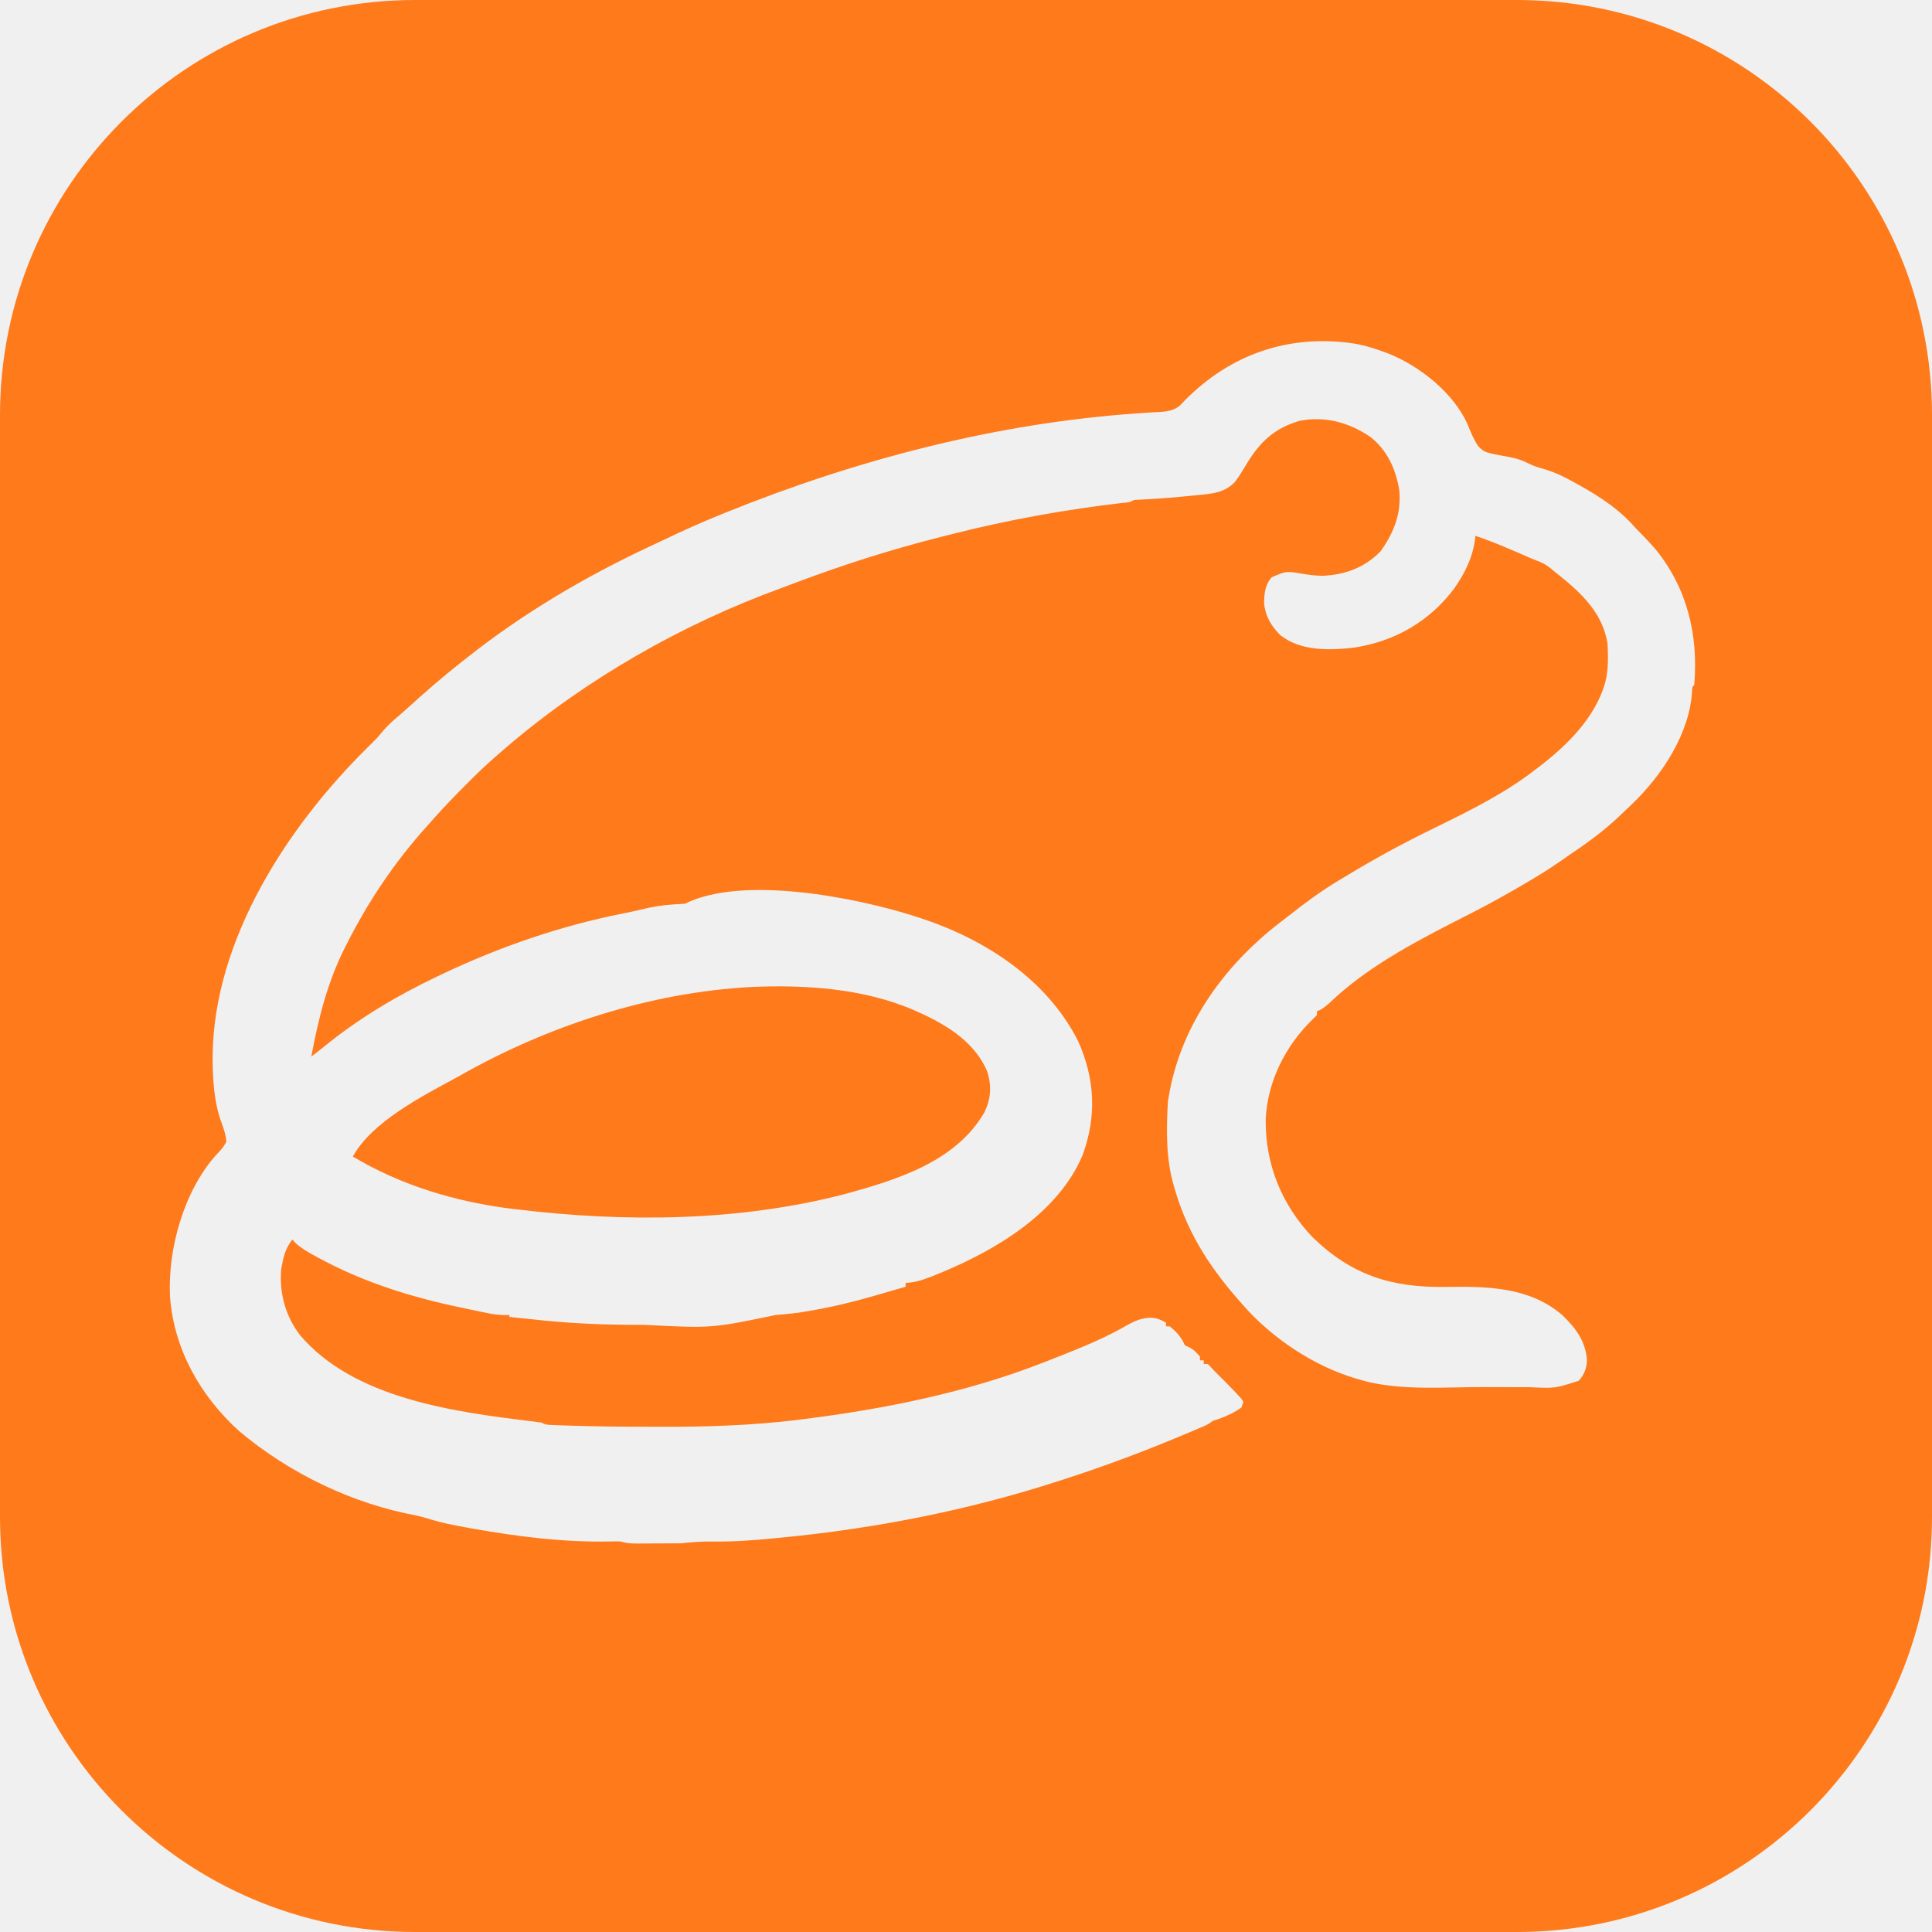
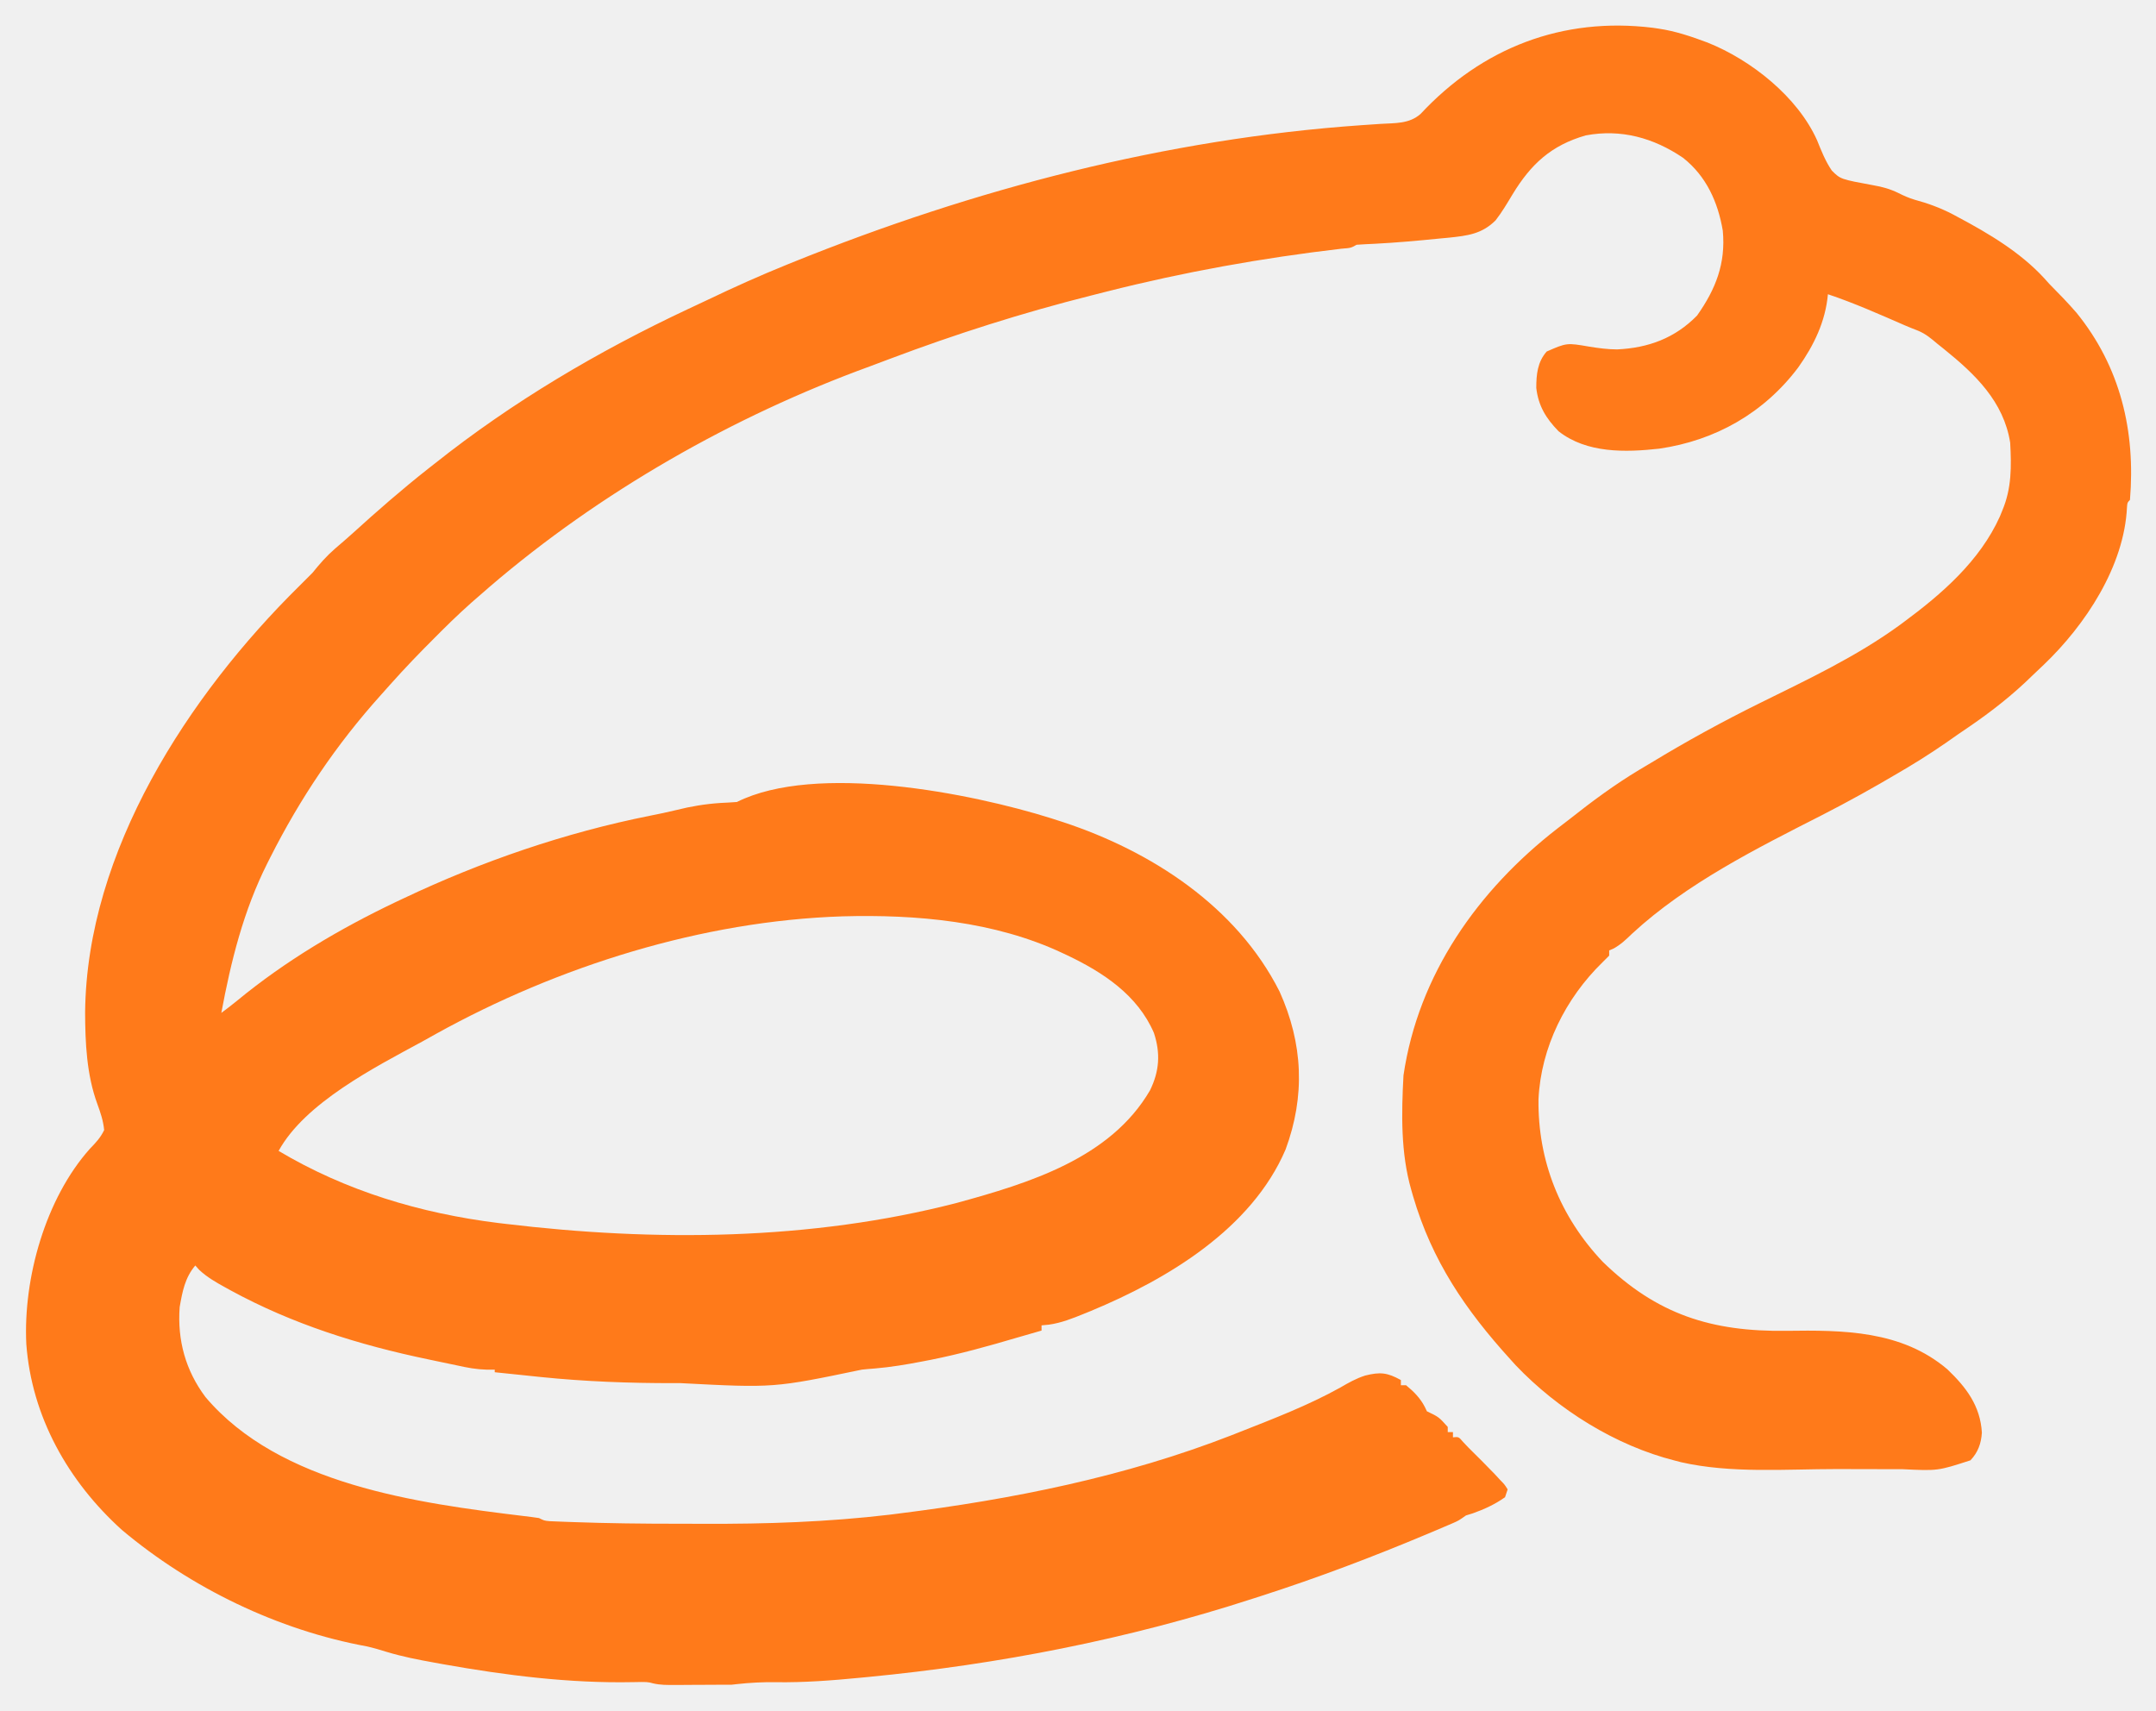
- <svg xmlns="http://www.w3.org/2000/svg" viewBox="0 0 1024 1024" role="img" aria-label="Brekeke Flow Builder">
-   <mask id="brekeke-frog-knockout">
-     <rect width="1024" height="1024" fill="#fff" />
-     <path transform="translate(80,0)" fill="#000" d="M545.543 214.777 C541.157 218.611 535.833 218.228 530.211 218.578 C528.632 218.684 527.053 218.791 525.474 218.899 C524.644 218.956 523.814 219.012 522.959 219.07 C447.982 224.281 374.131 243.571 304.562 271.688 C303.803 271.994 303.044 272.3 302.262 272.615 C291.963 276.785 281.875 281.309 271.857 286.113 C269.297 287.336 266.725 288.533 264.152 289.73 C229.734 305.883 196.803 325.314 167 349 C166.167 349.651 165.335 350.302 164.477 350.973 C154.406 358.909 144.729 367.35 135.246 375.977 C133.09 377.919 130.895 379.805 128.688 381.688 C125.387 384.557 122.739 387.595 120 391 C118.347 392.68 116.679 394.346 115 396 C72.311 438.072 33.314 497.925 32.688 559.688 C32.715 571.461 33.271 583.772 37.371 594.934 C38.616 598.366 39.65 601.364 40 605 C38.591 607.935 36.824 609.803 34.559 612.137 C17.461 631.271 8.888 661.88 10.102 687.123 C12.146 715.074 26.187 739.936 46.812 758.562 C73.388 780.901 106.781 797.056 140.977 803.305 C143.561 803.899 146.016 804.619 148.543 805.414 C154.513 807.231 160.552 808.391 166.688 809.5 C167.87 809.715 169.053 809.93 170.271 810.152 C194.276 814.429 218.794 817.516 243.216 817.014 C248.659 816.909 248.659 816.909 250.852 817.496 C253.614 818.144 256.171 818.112 259.008 818.098 C260.159 818.094 261.31 818.091 262.496 818.088 C263.694 818.08 264.891 818.071 266.125 818.062 C267.33 818.058 268.536 818.053 269.777 818.049 C272.852 818.037 275.926 818.019 279 818 C279.66 818 280.32 818 281 818 C281.65 817.928 282.299 817.856 282.969 817.781 C287.974 817.225 292.889 816.965 297.928 817.042 C308.864 817.201 319.623 816.376 330.5 815.312 C331.43 815.224 332.361 815.135 333.319 815.043 C383.528 810.212 432.994 800.577 481 785 C482.096 784.648 483.192 784.296 484.322 783.934 C506.093 776.931 527.361 768.872 548.438 760 C549.552 759.531 550.666 759.062 551.815 758.579 C552.844 758.14 553.873 757.702 554.934 757.25 C555.842 756.863 556.75 756.477 557.685 756.078 C560.191 754.982 560.191 754.982 563 753 C563.866 752.732 564.732 752.464 565.625 752.188 C570.006 750.646 574.201 748.695 578 746 C578.33 745.01 578.66 744.02 579 743 C577.847 741.129 577.847 741.129 576.062 739.312 C575.096 738.263 575.096 738.263 574.109 737.191 C570.789 733.742 567.417 730.353 564 727 C563.303 726.263 562.605 725.525 561.887 724.766 C560.187 722.772 560.187 722.772 558 723 C558 722.34 558 721.68 558 721 C557.34 721 556.68 721 556 721 C556 720.34 556 719.68 556 719 C552.56 715.177 552.56 715.177 548 713 C547.732 712.443 547.464 711.886 547.188 711.312 C545.467 707.962 542.914 705.376 540 703 C539.34 703 538.68 703 538 703 C538 702.34 538 701.68 538 701 C532.774 698.109 530.038 697.839 524.304 699.269 C520.865 700.36 517.844 702.059 514.75 703.875 C502.378 710.752 489.145 715.815 476 721 C475.024 721.386 474.047 721.772 473.042 722.169 C432.137 738.136 388.7 746.817 345.25 752.25 C343.483 752.476 343.483 752.476 341.679 752.708 C317.914 755.517 294.083 756.319 270.173 756.206 C266.838 756.19 263.504 756.185 260.169 756.186 C246.831 756.185 233.506 756.034 220.176 755.551 C218.521 755.493 218.521 755.493 216.833 755.434 C215.827 755.393 214.822 755.352 213.786 755.31 C212.906 755.274 212.026 755.239 211.119 755.202 C209 755 209 755 207 754 C205.081 753.708 203.155 753.462 201.227 753.238 C160.209 748.254 107.38 741.163 78.91 707.531 C71.247 697.292 68.076 685.681 69 673 C70.045 667.021 71.017 661.72 75 657 C75.509 657.571 76.018 658.142 76.543 658.73 C79.522 661.482 82.78 663.375 86.312 665.312 C87.375 665.9 87.375 665.9 88.46 666.5 C112.385 679.567 137.901 687.53 164.499 693.066 C166.08 693.396 167.661 693.729 169.241 694.064 C171.532 694.55 173.824 695.028 176.117 695.504 C176.817 695.654 177.518 695.804 178.239 695.958 C182.223 696.776 185.935 697.152 190 697 C190 697.33 190 697.66 190 698 C193.942 698.415 197.885 698.823 201.829 699.227 C203.804 699.43 205.779 699.638 207.754 699.846 C224.707 701.575 241.587 702.205 258.625 702.188 C259.552 702.188 260.479 702.188 261.434 702.188 C297.18 704.046 297.18 704.046 331 697 C332.619 696.82 334.242 696.684 335.867 696.57 C342.039 696.05 348.047 695.049 354.125 693.875 C355.237 693.661 356.349 693.448 357.495 693.227 C368.668 690.998 379.58 687.973 390.498 684.741 C393.659 683.805 396.828 682.9 400 682 C400 681.34 400 680.68 400 680 C401.446 679.859 401.446 679.859 402.922 679.715 C407.64 679.032 411.853 677.354 416.25 675.562 C417.12 675.21 417.989 674.857 418.885 674.494 C448.336 662.269 480.657 642.957 493.715 612.477 C501.326 591.887 500.436 571.803 491.391 551.75 C474.875 519.09 442.208 497.935 408.31 486.745 C407.548 486.499 406.785 486.253 406 486 C405.27 485.764 404.54 485.529 403.788 485.286 C372.877 475.554 313.315 463.843 283 479 C280.898 479.158 278.793 479.277 276.688 479.375 C270.767 479.765 265.311 480.684 259.566 482.129 C256.252 482.938 252.939 483.623 249.594 484.282 C217.025 490.782 184.986 501.787 155 516 C154.039 516.454 153.078 516.908 152.087 517.375 C130.425 527.688 109.561 540.041 91.016 555.344 C89.051 556.958 87.038 558.481 85 560 C88.707 540.074 93.531 520.684 102.688 502.5 C103.041 501.797 103.395 501.093 103.76 500.368 C115.297 477.533 129.176 456.915 146.303 437.885 C147.553 436.497 148.796 435.101 150.034 433.702 C155.519 427.538 161.215 421.633 167.062 415.812 C167.909 414.962 168.755 414.112 169.627 413.236 C174.589 408.282 179.662 403.545 185 399 C186.021 398.111 187.042 397.222 188.062 396.332 C230.451 359.975 281.523 330.853 333.955 311.745 C336.547 310.8 339.124 309.816 341.703 308.836 C367.088 299.26 392.719 291.12 419.032 284.496 C421.013 283.997 422.994 283.493 424.974 282.988 C454.648 275.468 484.809 270.058 515.215 266.508 C518.8 266.235 518.8 266.235 521 265 C523.289 264.835 525.582 264.72 527.875 264.625 C536.169 264.201 544.425 263.458 552.688 262.625 C553.905 262.511 555.122 262.397 556.376 262.28 C563.521 261.535 569.105 260.895 574.375 255.625 C576.849 252.452 578.857 249.001 580.938 245.562 C587.92 234.101 595.661 226.821 609 223 C622.551 220.444 635.1 223.959 646.371 231.609 C655.293 238.65 659.753 248.577 661.625 259.562 C662.818 272.19 658.896 282.064 651.75 292.188 C643.268 300.862 633.044 304.617 621.062 305.188 C617.425 305.175 613.956 304.707 610.368 304.128 C601.7 302.634 601.7 302.634 594 306 C590.46 310.012 590 314.807 590 320 C590.801 326.884 593.726 331.67 598.562 336.625 C609.379 345.135 624.259 344.745 637.188 343.312 C658.759 340.2 677.456 329.595 690.594 312.13 C696.638 303.61 701.067 294.473 702 284 C712.14 287.396 721.882 291.745 731.679 296.01 C733.319 296.71 734.974 297.373 736.639 298.01 C739.568 299.238 741.584 300.946 744 303 C744.874 303.697 745.748 304.395 746.648 305.113 C758.517 314.686 769.49 325.182 772 341 C772.506 350.065 772.585 358.505 769 367 C768.524 368.174 768.524 368.174 768.039 369.371 C760.337 386.44 745.759 399.11 731 410 C730.447 410.408 729.893 410.817 729.323 411.237 C712.828 423.204 694.146 431.99 675.926 440.987 C661.576 448.074 647.686 455.686 634 464 C632.523 464.88 631.045 465.759 629.566 466.637 C620.153 472.297 611.449 478.729 602.844 485.547 C601.306 486.759 599.749 487.945 598.188 489.125 C567.583 512.844 544.701 545.245 539 584 C538.212 598.654 537.905 613.805 542 628 C542.347 629.215 542.347 629.215 542.7 630.454 C549.965 655.228 562.779 674.035 580 693 C580.697 693.771 581.395 694.542 582.113 695.336 C598.332 712.353 620.451 726.191 643.25 731.938 C644.389 732.237 644.389 732.237 645.551 732.542 C664.774 736.926 685.84 735.188 705.46 735.185 C709.372 735.185 713.283 735.199 717.195 735.216 C720.255 735.227 723.314 735.229 726.374 735.229 C727.816 735.23 729.258 735.234 730.7 735.242 C744.227 735.89 744.227 735.89 756.741 731.827 C759.631 728.795 760.868 725.349 761.129 721.203 C760.524 710.861 755.104 703.79 747.875 696.875 C730.282 681.921 707.857 681.784 686.039 682.096 C657.349 682.479 636.343 675.856 615.496 655.562 C599.18 638.31 590.553 616.902 590.852 593.137 C591.792 573.268 601.246 554.387 615.438 540.562 C616.283 539.717 617.129 538.871 618 538 C618 537.34 618 536.68 618 536 C618.559 535.763 619.119 535.526 619.695 535.281 C622.529 533.706 624.536 531.746 626.875 529.5 C647.717 510.265 674.679 496.797 699.775 484.018 C709.812 478.887 719.616 473.43 729.312 467.688 C730.426 467.03 731.54 466.373 732.688 465.696 C739.334 461.726 745.702 457.497 752 453 C753.41 452.034 754.823 451.072 756.238 450.113 C764.969 444.142 772.972 437.856 780.521 430.444 C781.959 429.04 783.427 427.666 784.895 426.293 C800.885 411.018 815.81 388.476 816.859 365.758 C817 364 817 364 818 363 C820.184 336.617 814.362 311.961 797.5 291.148 C794.155 287.276 790.596 283.637 787 280 C786.359 279.287 785.719 278.574 785.059 277.84 C775.978 267.946 763.817 260.698 752.062 254.438 C751.307 254.032 750.551 253.627 749.772 253.209 C745.05 250.78 740.38 249.07 735.253 247.683 C733.049 247.015 731.113 246.166 729.062 245.125 C725.893 243.574 722.945 242.759 719.492 242.16 C706.83 239.827 706.83 239.827 703.5 236.502 C701.037 232.911 699.478 228.927 697.853 224.907 C690.372 208.171 672.469 194.003 655.775 187.348 C649.657 185.046 643.484 182.953 637 182 C636.263 181.89 635.525 181.781 634.766 181.668 C600.025 177.411 569.226 189.345 545.543 214.777 Z" />
-     <path transform="translate(403.5547,522.9175)" fill="#fff" d="M0 0 C28.385 -0.79 58.447 1.863 84.445 14.083 C85.07 14.375 85.694 14.667 86.338 14.969 C100.121 21.537 113.349 30.237 119.602 44.77 C122.171 52.566 121.72 59.433 118.105 66.821 C102.889 92.957 71.501 102.499 43.959 110.037 C-12.105 124.569 -72.325 124.979 -129.555 118.083 C-130.885 117.924 -130.885 117.924 -132.241 117.763 C-162.077 114.06 -190.686 105.481 -216.555 90.083 C-206.434 71.613 -179.525 57.927 -161.475 48.131 C-159.694 47.159 -157.927 46.163 -156.16 45.165 C-109.219 19.145 -53.845 1.739 0 0 Z" />
+ <svg xmlns="http://www.w3.org/2000/svg" viewBox="80 171 828 657" role="img" aria-label="Brekeke Flow Builder">
+   <mask id="brekeke-frog">
+     <path transform="translate(80,0)" fill="#fff" d="M545.543 214.777 C541.157 218.611 535.833 218.228 530.211 218.578 C528.632 218.684 527.053 218.791 525.474 218.899 C524.644 218.956 523.814 219.012 522.959 219.07 C447.982 224.281 374.131 243.571 304.562 271.688 C303.803 271.994 303.044 272.3 302.262 272.615 C291.963 276.785 281.875 281.309 271.857 286.113 C269.297 287.336 266.725 288.533 264.152 289.73 C229.734 305.883 196.803 325.314 167 349 C166.167 349.651 165.335 350.302 164.477 350.973 C154.406 358.909 144.729 367.35 135.246 375.977 C133.09 377.919 130.895 379.805 128.688 381.688 C125.387 384.557 122.739 387.595 120 391 C118.347 392.68 116.679 394.346 115 396 C72.311 438.072 33.314 497.925 32.688 559.688 C32.715 571.461 33.271 583.772 37.371 594.934 C38.616 598.366 39.65 601.364 40 605 C38.591 607.935 36.824 609.803 34.559 612.137 C17.461 631.271 8.888 661.88 10.102 687.123 C12.146 715.074 26.187 739.936 46.812 758.562 C73.388 780.901 106.781 797.056 140.977 803.305 C143.561 803.899 146.016 804.619 148.543 805.414 C154.513 807.231 160.552 808.391 166.688 809.5 C167.87 809.715 169.053 809.93 170.271 810.152 C194.276 814.429 218.794 817.516 243.216 817.014 C248.659 816.909 248.659 816.909 250.852 817.496 C253.614 818.144 256.171 818.112 259.008 818.098 C260.159 818.094 261.31 818.091 262.496 818.088 C263.694 818.08 264.891 818.071 266.125 818.062 C267.33 818.058 268.536 818.053 269.777 818.049 C272.852 818.037 275.926 818.019 279 818 C279.66 818 280.32 818 281 818 C281.65 817.928 282.299 817.856 282.969 817.781 C287.974 817.225 292.889 816.965 297.928 817.042 C308.864 817.201 319.623 816.376 330.5 815.312 C331.43 815.224 332.361 815.135 333.319 815.043 C383.528 810.212 432.994 800.577 481 785 C482.096 784.648 483.192 784.296 484.322 783.934 C506.093 776.931 527.361 768.872 548.438 760 C549.552 759.531 550.666 759.062 551.815 758.579 C552.844 758.14 553.873 757.702 554.934 757.25 C555.842 756.863 556.75 756.477 557.685 756.078 C560.191 754.982 560.191 754.982 563 753 C563.866 752.732 564.732 752.464 565.625 752.188 C570.006 750.646 574.201 748.695 578 746 C578.33 745.01 578.66 744.02 579 743 C577.847 741.129 577.847 741.129 576.062 739.312 C575.096 738.263 575.096 738.263 574.109 737.191 C570.789 733.742 567.417 730.353 564 727 C563.303 726.263 562.605 725.525 561.887 724.766 C560.187 722.772 560.187 722.772 558 723 C558 722.34 558 721.68 558 721 C557.34 721 556.68 721 556 721 C556 720.34 556 719.68 556 719 C552.56 715.177 552.56 715.177 548 713 C547.732 712.443 547.464 711.886 547.188 711.312 C545.467 707.962 542.914 705.376 540 703 C539.34 703 538.68 703 538 703 C538 702.34 538 701.68 538 701 C532.774 698.109 530.038 697.839 524.304 699.269 C520.865 700.36 517.844 702.059 514.75 703.875 C502.378 710.752 489.145 715.815 476 721 C475.024 721.386 474.047 721.772 473.042 722.169 C432.137 738.136 388.7 746.817 345.25 752.25 C343.483 752.476 343.483 752.476 341.679 752.708 C317.914 755.517 294.083 756.319 270.173 756.206 C266.838 756.19 263.504 756.185 260.169 756.186 C246.831 756.185 233.506 756.034 220.176 755.551 C218.521 755.493 218.521 755.493 216.833 755.434 C215.827 755.393 214.822 755.352 213.786 755.31 C212.906 755.274 212.026 755.239 211.119 755.202 C209 755 209 755 207 754 C205.081 753.708 203.155 753.462 201.227 753.238 C160.209 748.254 107.38 741.163 78.91 707.531 C71.247 697.292 68.076 685.681 69 673 C70.045 667.021 71.017 661.72 75 657 C75.509 657.571 76.018 658.142 76.543 658.73 C79.522 661.482 82.78 663.375 86.312 665.312 C87.375 665.9 87.375 665.9 88.46 666.5 C112.385 679.567 137.901 687.53 164.499 693.066 C166.08 693.396 167.661 693.729 169.241 694.064 C171.532 694.55 173.824 695.028 176.117 695.504 C176.817 695.654 177.518 695.804 178.239 695.958 C182.223 696.776 185.935 697.152 190 697 C190 697.33 190 697.66 190 698 C193.942 698.415 197.885 698.823 201.829 699.227 C203.804 699.43 205.779 699.638 207.754 699.846 C224.707 701.575 241.587 702.205 258.625 702.188 C259.552 702.188 260.479 702.188 261.434 702.188 C297.18 704.046 297.18 704.046 331 697 C332.619 696.82 334.242 696.684 335.867 696.57 C342.039 696.05 348.047 695.049 354.125 693.875 C355.237 693.661 356.349 693.448 357.495 693.227 C368.668 690.998 379.58 687.973 390.498 684.741 C393.659 683.805 396.828 682.9 400 682 C400 681.34 400 680.68 400 680 C401.446 679.859 401.446 679.859 402.922 679.715 C407.64 679.032 411.853 677.354 416.25 675.562 C417.12 675.21 417.989 674.857 418.885 674.494 C448.336 662.269 480.657 642.957 493.715 612.477 C501.326 591.887 500.436 571.803 491.391 551.75 C474.875 519.09 442.208 497.935 408.31 486.745 C407.548 486.499 406.785 486.253 406 486 C405.27 485.764 404.54 485.529 403.788 485.286 C372.877 475.554 313.315 463.843 283 479 C280.898 479.158 278.793 479.277 276.688 479.375 C270.767 479.765 265.311 480.684 259.566 482.129 C256.252 482.938 252.939 483.623 249.594 484.282 C217.025 490.782 184.986 501.787 155 516 C154.039 516.454 153.078 516.908 152.087 517.375 C130.425 527.688 109.561 540.041 91.016 555.344 C89.051 556.958 87.038 558.481 85 560 C88.707 540.074 93.531 520.684 102.688 502.5 C103.041 501.797 103.395 501.093 103.76 500.368 C115.297 477.533 129.176 456.915 146.303 437.885 C147.553 436.497 148.796 435.101 150.034 433.702 C155.519 427.538 161.215 421.633 167.062 415.812 C167.909 414.962 168.755 414.112 169.627 413.236 C174.589 408.282 179.662 403.545 185 399 C186.021 398.111 187.042 397.222 188.062 396.332 C230.451 359.975 281.523 330.853 333.955 311.745 C336.547 310.8 339.124 309.816 341.703 308.836 C367.088 299.26 392.719 291.12 419.032 284.496 C421.013 283.997 422.994 283.493 424.974 282.988 C454.648 275.468 484.809 270.058 515.215 266.508 C518.8 266.235 518.8 266.235 521 265 C523.289 264.835 525.582 264.72 527.875 264.625 C536.169 264.201 544.425 263.458 552.688 262.625 C553.905 262.511 555.122 262.397 556.376 262.28 C563.521 261.535 569.105 260.895 574.375 255.625 C576.849 252.452 578.857 249.001 580.938 245.562 C587.92 234.101 595.661 226.821 609 223 C622.551 220.444 635.1 223.959 646.371 231.609 C655.293 238.65 659.753 248.577 661.625 259.562 C662.818 272.19 658.896 282.064 651.75 292.188 C643.268 300.862 633.044 304.617 621.062 305.188 C617.425 305.175 613.956 304.707 610.368 304.128 C601.7 302.634 601.7 302.634 594 306 C590.46 310.012 590 314.807 590 320 C590.801 326.884 593.726 331.67 598.562 336.625 C609.379 345.135 624.259 344.745 637.188 343.312 C658.759 340.2 677.456 329.595 690.594 312.13 C696.638 303.61 701.067 294.473 702 284 C712.14 287.396 721.882 291.745 731.679 296.01 C733.319 296.71 734.974 297.373 736.639 298.01 C739.568 299.238 741.584 300.946 744 303 C744.874 303.697 745.748 304.395 746.648 305.113 C758.517 314.686 769.49 325.182 772 341 C772.506 350.065 772.585 358.505 769 367 C768.524 368.174 768.524 368.174 768.039 369.371 C760.337 386.44 745.759 399.11 731 410 C730.447 410.408 729.893 410.817 729.323 411.237 C712.828 423.204 694.146 431.99 675.926 440.987 C661.576 448.074 647.686 455.686 634 464 C632.523 464.88 631.045 465.759 629.566 466.637 C620.153 472.297 611.449 478.729 602.844 485.547 C601.306 486.759 599.749 487.945 598.188 489.125 C567.583 512.844 544.701 545.245 539 584 C538.212 598.654 537.905 613.805 542 628 C542.347 629.215 542.347 629.215 542.7 630.454 C549.965 655.228 562.779 674.035 580 693 C580.697 693.771 581.395 694.542 582.113 695.336 C598.332 712.353 620.451 726.191 643.25 731.938 C644.389 732.237 644.389 732.237 645.551 732.542 C664.774 736.926 685.84 735.188 705.46 735.185 C709.372 735.185 713.283 735.199 717.195 735.216 C720.255 735.227 723.314 735.229 726.374 735.229 C727.816 735.23 729.258 735.234 730.7 735.242 C744.227 735.89 744.227 735.89 756.741 731.827 C759.631 728.795 760.868 725.349 761.129 721.203 C760.524 710.861 755.104 703.79 747.875 696.875 C730.282 681.921 707.857 681.784 686.039 682.096 C657.349 682.479 636.343 675.856 615.496 655.562 C599.18 638.31 590.553 616.902 590.852 593.137 C591.792 573.268 601.246 554.387 615.438 540.562 C616.283 539.717 617.129 538.871 618 538 C618 537.34 618 536.68 618 536 C618.559 535.763 619.119 535.526 619.695 535.281 C622.529 533.706 624.536 531.746 626.875 529.5 C647.717 510.265 674.679 496.797 699.775 484.018 C709.812 478.887 719.616 473.43 729.312 467.688 C730.426 467.03 731.54 466.373 732.688 465.696 C739.334 461.726 745.702 457.497 752 453 C753.41 452.034 754.823 451.072 756.238 450.113 C764.969 444.142 772.972 437.856 780.521 430.444 C781.959 429.04 783.427 427.666 784.895 426.293 C800.885 411.018 815.81 388.476 816.859 365.758 C817 364 817 364 818 363 C820.184 336.617 814.362 311.961 797.5 291.148 C794.155 287.276 790.596 283.637 787 280 C786.359 279.287 785.719 278.574 785.059 277.84 C775.978 267.946 763.817 260.698 752.062 254.438 C751.307 254.032 750.551 253.627 749.772 253.209 C745.05 250.78 740.38 249.07 735.253 247.683 C733.049 247.015 731.113 246.166 729.062 245.125 C725.893 243.574 722.945 242.759 719.492 242.16 C706.83 239.827 706.83 239.827 703.5 236.502 C701.037 232.911 699.478 228.927 697.853 224.907 C690.372 208.171 672.469 194.003 655.775 187.348 C649.657 185.046 643.484 182.953 637 182 C636.263 181.89 635.525 181.781 634.766 181.668 C600.025 177.411 569.226 189.345 545.543 214.777 Z" />
+     <path transform="translate(403.5547,522.9175)" fill="#000" d="M0 0 C28.385 -0.79 58.447 1.863 84.445 14.083 C85.07 14.375 85.694 14.667 86.338 14.969 C100.121 21.537 113.349 30.237 119.602 44.77 C122.171 52.566 121.72 59.433 118.105 66.821 C102.889 92.957 71.501 102.499 43.959 110.037 C-12.105 124.569 -72.325 124.979 -129.555 118.083 C-130.885 117.924 -130.885 117.924 -132.241 117.763 C-162.077 114.06 -190.686 105.481 -216.555 90.083 C-206.434 71.613 -179.525 57.927 -161.475 48.131 C-159.694 47.159 -157.927 46.163 -156.16 45.165 C-109.219 19.145 -53.845 1.739 0 0 Z" />
  </mask>
-   <rect width="1024" height="1024" rx="220" fill="#ff7a1a" mask="url(#brekeke-frog-knockout)" />
+   <rect x="80" y="171" width="828" height="657" fill="#ff7a1a" mask="url(#brekeke-frog)" />
</svg>
